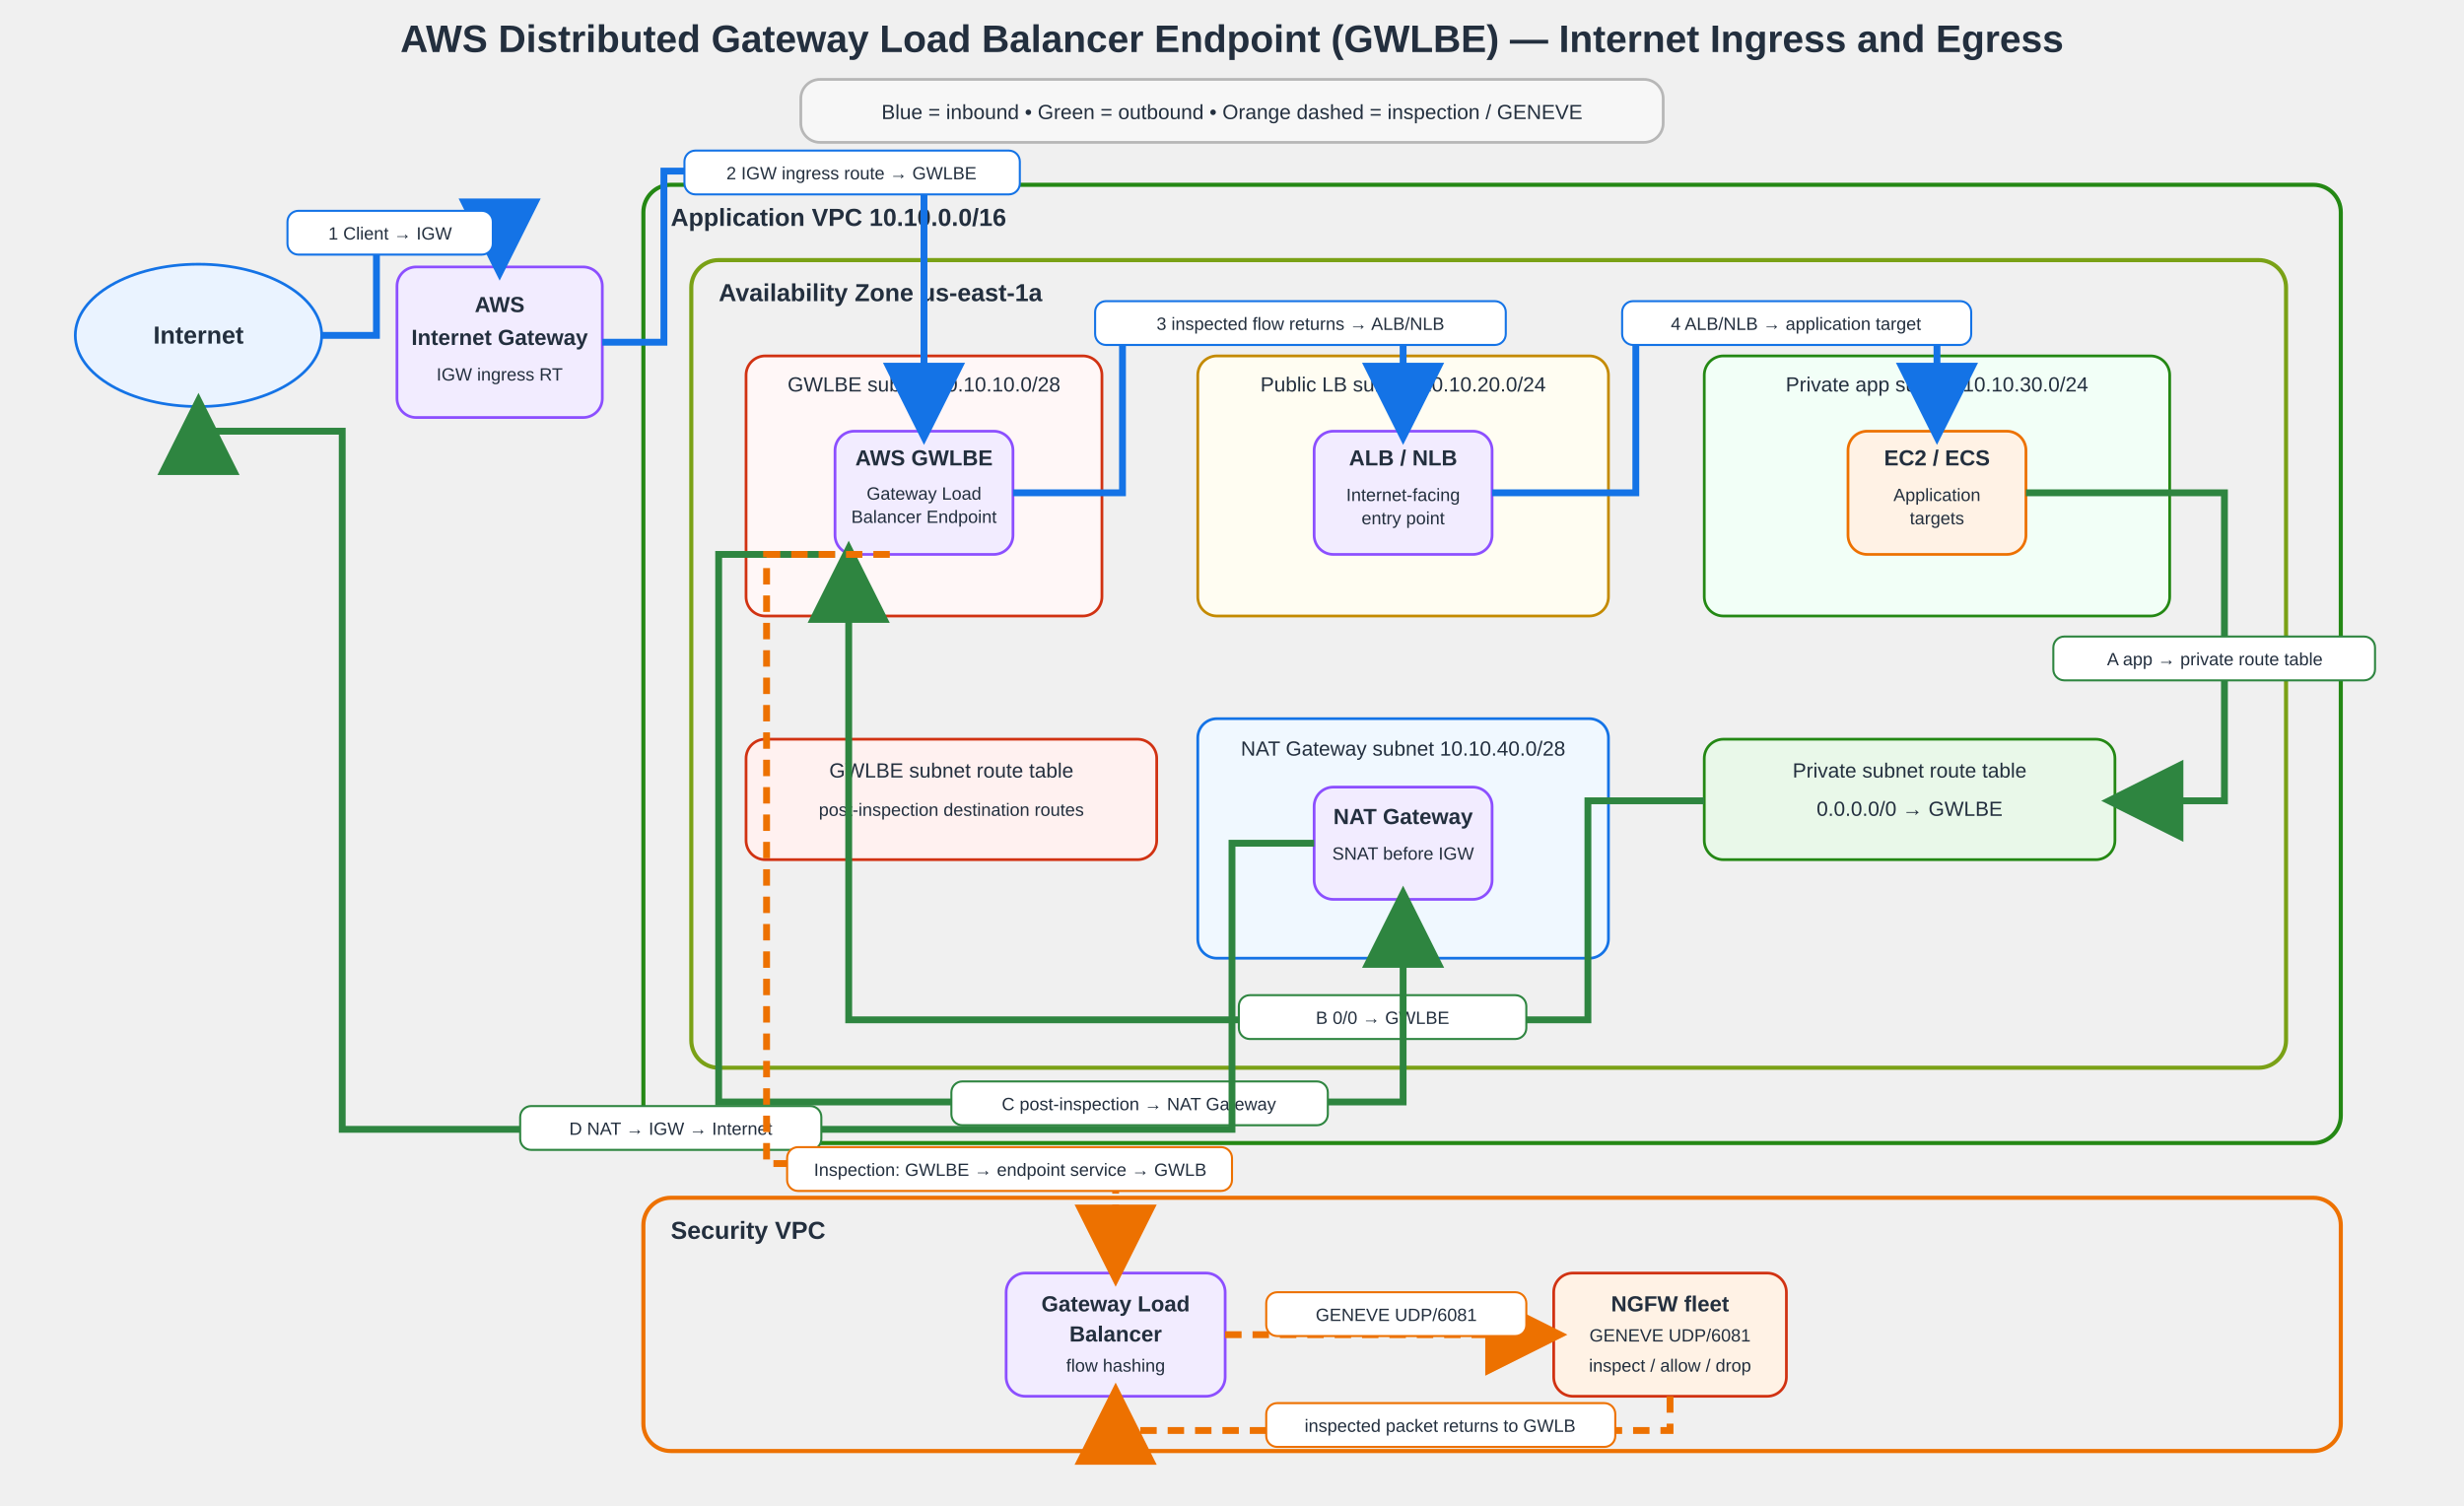
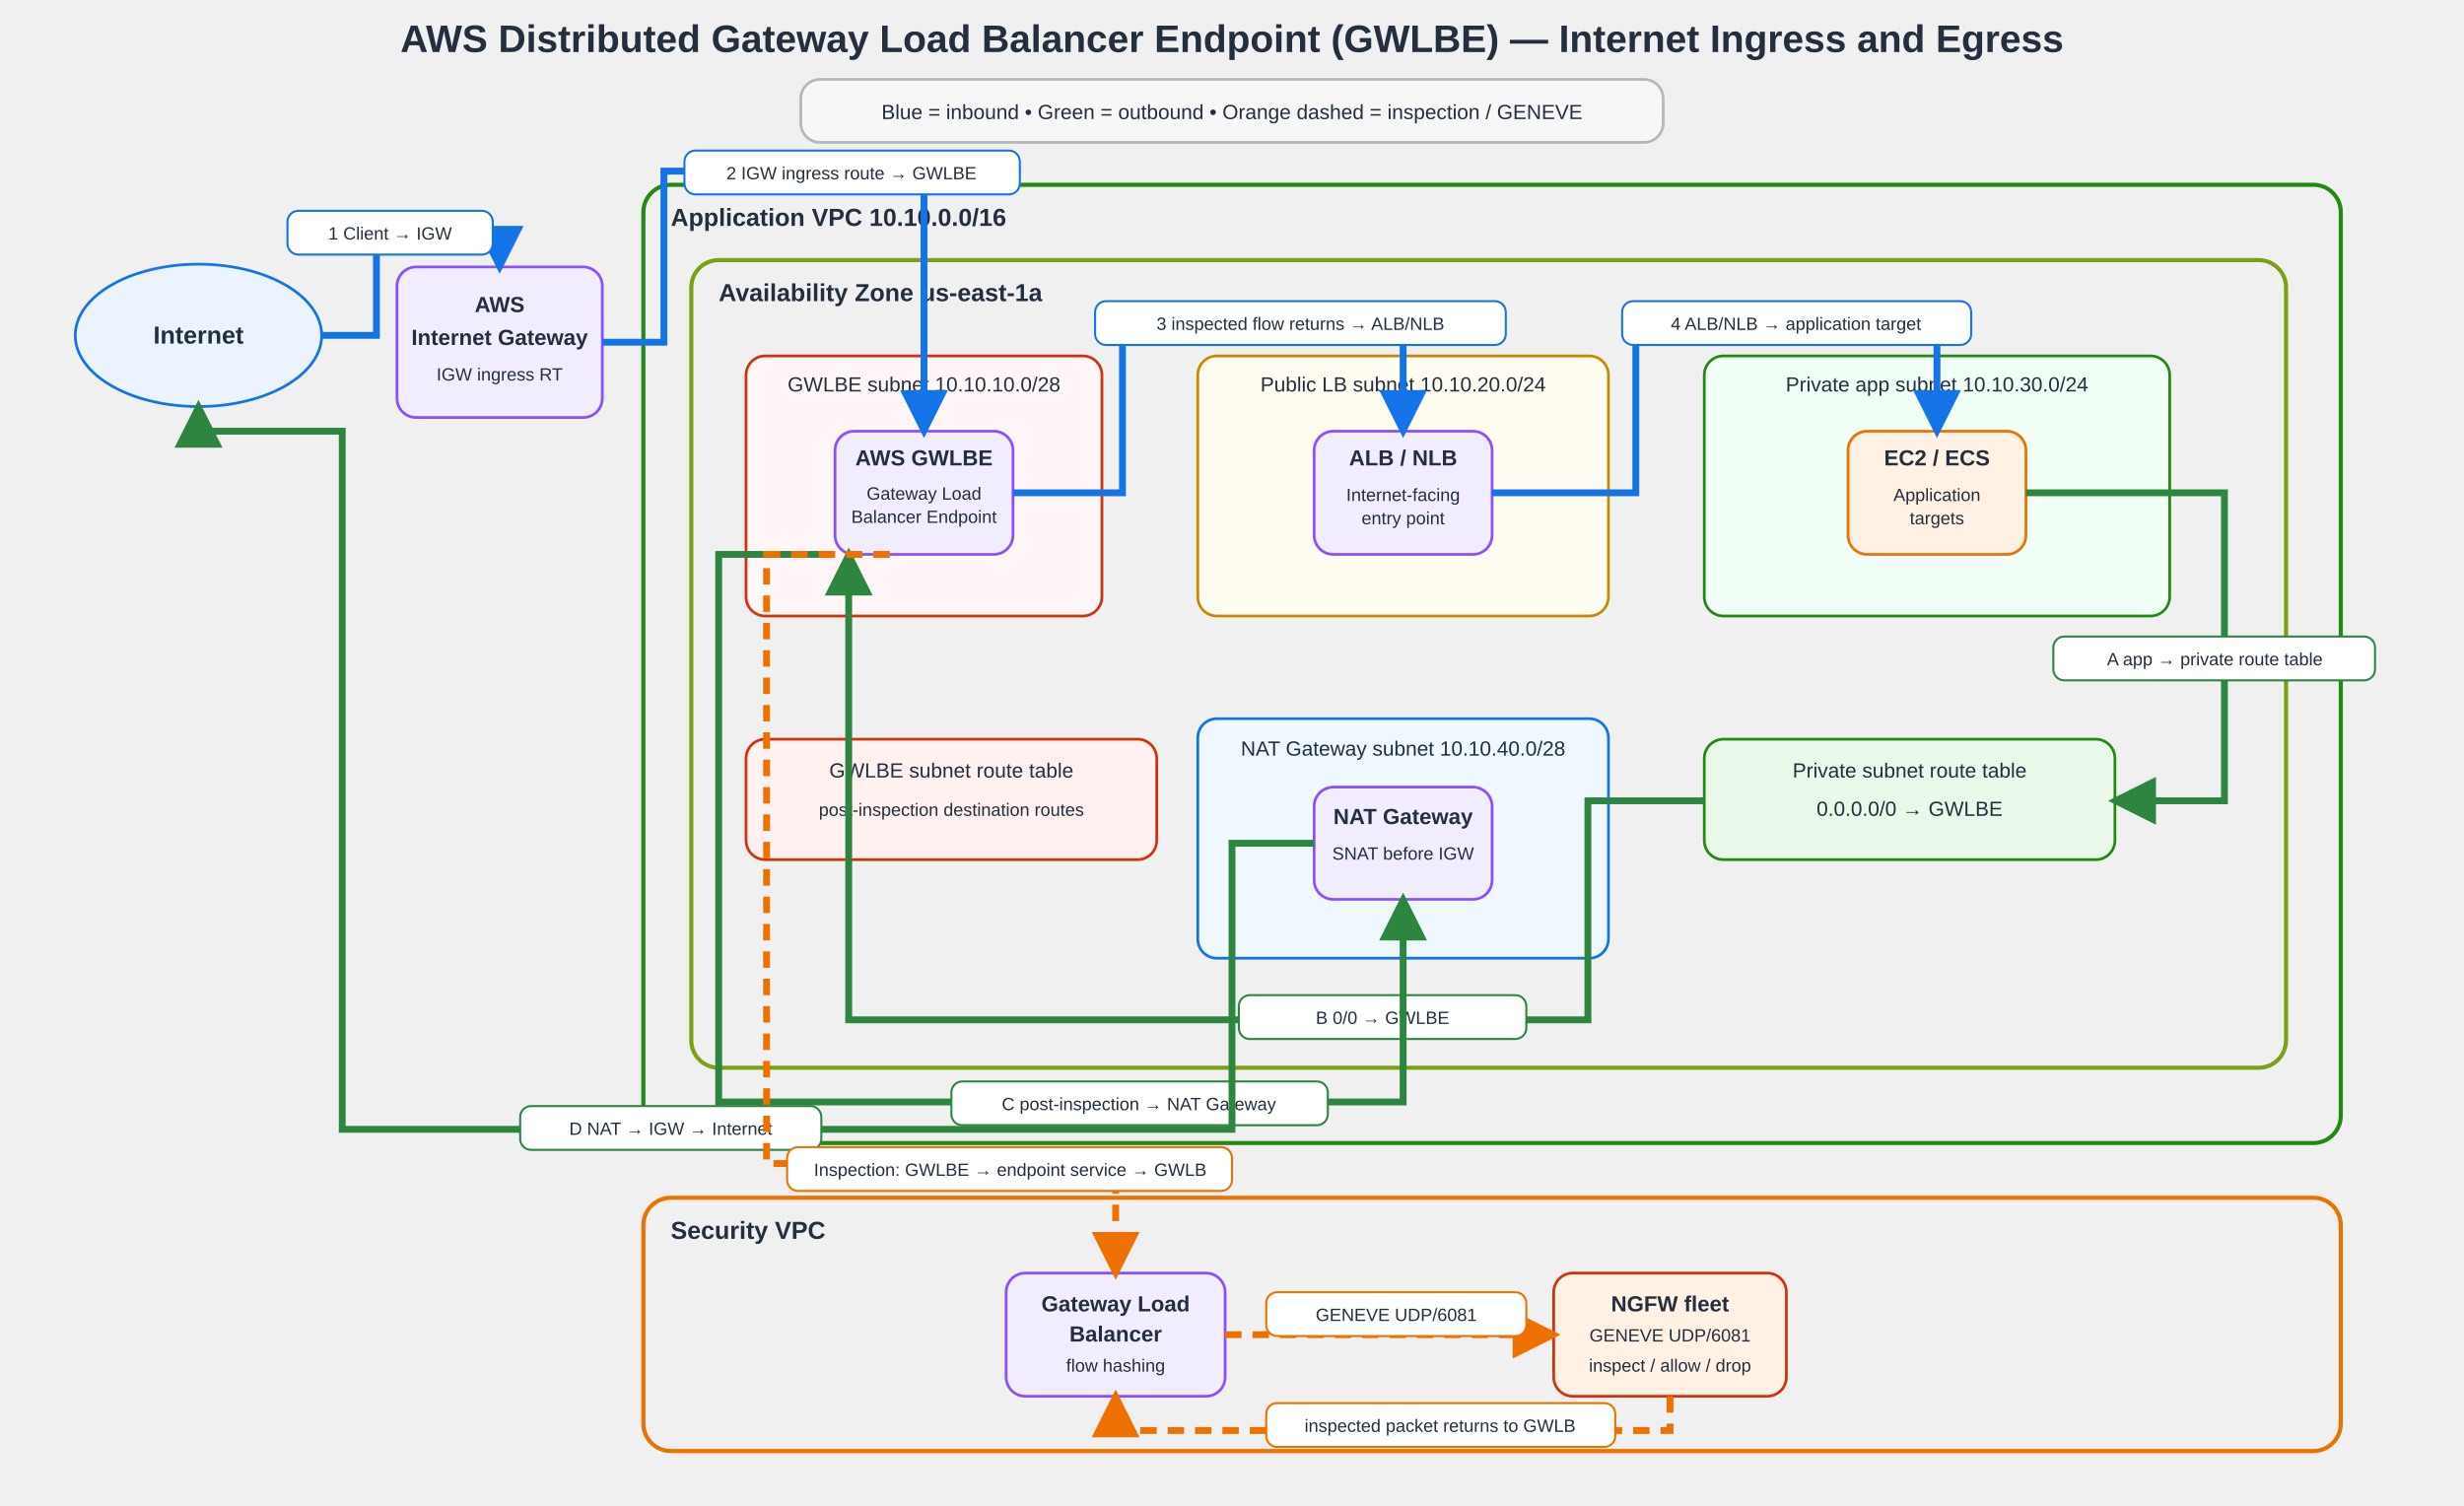
<svg xmlns="http://www.w3.org/2000/svg" width="1800" height="1100" viewBox="0 0 1800 1100">
  <defs>
-     <marker id="blueArrow" markerWidth="12" markerHeight="12" refX="10" refY="6" orient="auto">
-       <path d="M0,0 L12,6 L0,12 z" fill="#1473E6" />
+     <marker id="blueArrow" markerWidth="7" markerHeight="7" refX="6" refY="3.5" orient="auto">
+       <path d="M0,0 L7,3.5 L0,7 z" fill="#1473E6" />
    </marker>
-     <marker id="greenArrow" markerWidth="12" markerHeight="12" refX="10" refY="6" orient="auto">
-       <path d="M0,0 L12,6 L0,12 z" fill="#2E8540" />
+     <marker id="greenArrow" markerWidth="7" markerHeight="7" refX="6" refY="3.5" orient="auto">
+       <path d="M0,0 L7,3.5 L0,7 z" fill="#2E8540" />
    </marker>
-     <marker id="orangeArrow" markerWidth="12" markerHeight="12" refX="10" refY="6" orient="auto">
-       <path d="M0,0 L12,6 L0,12 z" fill="#ED7100" />
+     <marker id="orangeArrow" markerWidth="7" markerHeight="7" refX="6" refY="3.5" orient="auto">
+       <path d="M0,0 L7,3.5 L0,7 z" fill="#ED7100" />
    </marker>
    <style>text{font-family:Arial,sans-serif;fill:#232F3E}.title{font-size:28px;font-weight:700}.section{font-size:18px;font-weight:700}.label{font-size:15px}.small{font-size:13px}.awsbox{rx:14;ry:14;stroke-width:2}.group{rx:20;ry:20;fill:none;stroke-width:3}.subnet{rx:14;ry:14;stroke-width:2}.blue{stroke:#1473E6;stroke-width:5;fill:none;marker-end:url(#blueArrow)}.green{stroke:#2E8540;stroke-width:5;fill:none;marker-end:url(#greenArrow)}.orange{stroke:#ED7100;stroke-width:5;fill:none;stroke-dasharray:12 8;marker-end:url(#orangeArrow)}.tag{fill:#fff;stroke-width:1.5;rx:8;ry:8}.iconText{font-size:16px;font-weight:700}.center{text-anchor:middle}</style>
  </defs>
  <text x="900" y="38" class="title center">AWS Distributed Gateway Load Balancer Endpoint (GWLBE) — Internet Ingress and Egress</text>
  <rect x="585" y="58" width="630" height="46" class="awsbox" fill="#F7F7F7" stroke="#B7B7B7" />
  <text x="900" y="87" class="label center">Blue = inbound   •   Green = outbound   •   Orange dashed = inspection / GENEVE</text>
  <ellipse cx="145" cy="245" rx="90" ry="52" fill="#EAF3FF" stroke="#1473E6" stroke-width="2" />
  <text x="145" y="251" class="section center">Internet</text>
  <rect x="290" y="195" width="150" height="110" class="awsbox" fill="#F2ECFF" stroke="#8C4FFF" />
  <text x="365" y="228" class="iconText center">AWS</text>
  <text x="365" y="252" class="iconText center">Internet Gateway</text>
  <text x="365" y="278" class="small center">IGW ingress RT</text>
  <rect x="470" y="135" width="1240" height="700" class="group" stroke="#248814" />
  <text x="490" y="165" class="section">Application VPC 10.10.0.0/16</text>
  <rect x="505" y="190" width="1165" height="590" class="group" stroke="#7AA116" />
  <text x="525" y="220" class="section">Availability Zone us-east-1a</text>
  <rect x="545" y="260" width="260" height="190" class="subnet" fill="#FFF7F7" stroke="#D13212" />
  <text x="675" y="286" class="label center">GWLBE subnet 10.10.10.0/28</text>
  <rect x="610" y="315" width="130" height="90" class="awsbox" fill="#F2ECFF" stroke="#8C4FFF" />
  <text x="675" y="340" class="iconText center">AWS GWLBE</text>
  <text x="675" y="365" class="small center">Gateway Load</text>
  <text x="675" y="382" class="small center">Balancer Endpoint</text>
  <rect x="875" y="260" width="300" height="190" class="subnet" fill="#FFFDF2" stroke="#C48A00" />
  <text x="1025" y="286" class="label center">Public LB subnet 10.10.20.0/24</text>
  <rect x="960" y="315" width="130" height="90" class="awsbox" fill="#F2ECFF" stroke="#8C4FFF" />
  <text x="1025" y="340" class="iconText center">ALB / NLB</text>
  <text x="1025" y="366" class="small center">Internet-facing</text>
  <text x="1025" y="383" class="small center">entry point</text>
  <rect x="1245" y="260" width="340" height="190" class="subnet" fill="#F2FFF7" stroke="#248814" />
  <text x="1415" y="286" class="label center">Private app subnet 10.10.30.0/24</text>
  <rect x="1350" y="315" width="130" height="90" class="awsbox" fill="#FFF2E5" stroke="#ED7100" />
  <text x="1415" y="340" class="iconText center">EC2 / ECS</text>
  <text x="1415" y="366" class="small center">Application</text>
  <text x="1415" y="383" class="small center">targets</text>
  <rect x="875" y="525" width="300" height="175" class="subnet" fill="#F0F8FF" stroke="#1473E6" />
  <text x="1025" y="552" class="label center">NAT Gateway subnet 10.10.40.0/28</text>
  <rect x="960" y="575" width="130" height="82" class="awsbox" fill="#F2ECFF" stroke="#8C4FFF" />
  <text x="1025" y="602" class="iconText center">NAT Gateway</text>
  <text x="1025" y="628" class="small center">SNAT before IGW</text>
  <rect x="1245" y="540" width="300" height="88" class="awsbox" fill="#E9F8E9" stroke="#248814" />
  <text x="1395" y="568" class="label center">Private subnet route table</text>
  <text x="1395" y="596" class="label center">0.0.0.0/0 → GWLBE</text>
  <rect x="545" y="540" width="300" height="88" class="awsbox" fill="#FFF1F0" stroke="#D13212" />
  <text x="695" y="568" class="label center">GWLBE subnet route table</text>
  <text x="695" y="596" class="small center">post-inspection destination routes</text>
  <rect x="470" y="875" width="1240" height="185" class="group" stroke="#ED7100" />
  <text x="490" y="905" class="section">Security VPC</text>
  <rect x="735" y="930" width="160" height="90" class="awsbox" fill="#F2ECFF" stroke="#8C4FFF" />
  <text x="815" y="958" class="iconText center">Gateway Load</text>
  <text x="815" y="980" class="iconText center">Balancer</text>
  <text x="815" y="1002" class="small center">flow hashing</text>
  <rect x="1135" y="930" width="170" height="90" class="awsbox" fill="#FFF2E5" stroke="#D13212" />
  <text x="1220" y="958" class="iconText center">NGFW fleet</text>
  <text x="1220" y="980" class="small center">GENEVE UDP/6081</text>
  <text x="1220" y="1002" class="small center">inspect / allow / drop</text>
  <path d="M235 245 H275 V170 H365 V195" class="blue" />
  <rect x="210" y="154" width="150" height="32" class="tag" stroke="#1473E6" />
  <text x="285" y="175" class="small center" fill="#1473E6">1  Client → IGW</text>
  <path d="M440 250 H485 V125 H675 V315" class="blue" />
  <rect x="500" y="110" width="245" height="32" class="tag" stroke="#1473E6" />
  <text x="622" y="131" class="small center">2  IGW ingress route → GWLBE</text>
  <path d="M740 360 H820 V235 H1025 V315" class="blue" />
  <rect x="800" y="220" width="300" height="32" class="tag" stroke="#1473E6" />
  <text x="950" y="241" class="small center">3  inspected flow returns → ALB/NLB</text>
  <path d="M1090 360 H1195 V235 H1415 V315" class="blue" />
  <rect x="1185" y="220" width="255" height="32" class="tag" stroke="#1473E6" />
  <text x="1312" y="241" class="small center">4  ALB/NLB → application target</text>
  <path d="M1480 360 H1625 V585 H1545" class="green" />
  <rect x="1500" y="465" width="235" height="32" class="tag" stroke="#2E8540" />
  <text x="1618" y="486" class="small center">A  app → private route table</text>
  <path d="M1245 585 H1160 V745 H620 V405" class="green" />
  <rect x="905" y="727" width="210" height="32" class="tag" stroke="#2E8540" />
  <text x="1010" y="748" class="small center">B  0/0 → GWLBE</text>
  <path d="M610 405 H525 V805 H1025 V657" class="green" />
  <rect x="695" y="790" width="275" height="32" class="tag" stroke="#2E8540" />
  <text x="832" y="811" class="small center">C  post-inspection → NAT Gateway</text>
  <path d="M960 616 H900 V825 H250 V315 H145 V297" class="green" />
  <rect x="380" y="808" width="220" height="32" class="tag" stroke="#2E8540" />
  <text x="490" y="829" class="small center">D  NAT → IGW → Internet</text>
  <path d="M650 405 H560 V850 H815 V930" class="orange" />
  <rect x="575" y="838" width="325" height="32" class="tag" stroke="#ED7100" />
  <text x="738" y="859" class="small center">Inspection: GWLBE → endpoint service → GWLB</text>
  <path d="M895 975 H1135" class="orange" />
  <rect x="925" y="944" width="190" height="32" class="tag" stroke="#ED7100" />
  <text x="1020" y="965" class="small center">GENEVE UDP/6081</text>
  <path d="M1220 1020 V1045 H815 V1020" class="orange" />
  <rect x="925" y="1025" width="255" height="32" class="tag" stroke="#ED7100" />
  <text x="1052" y="1046" class="small center">inspected packet returns to GWLB</text>
</svg>
